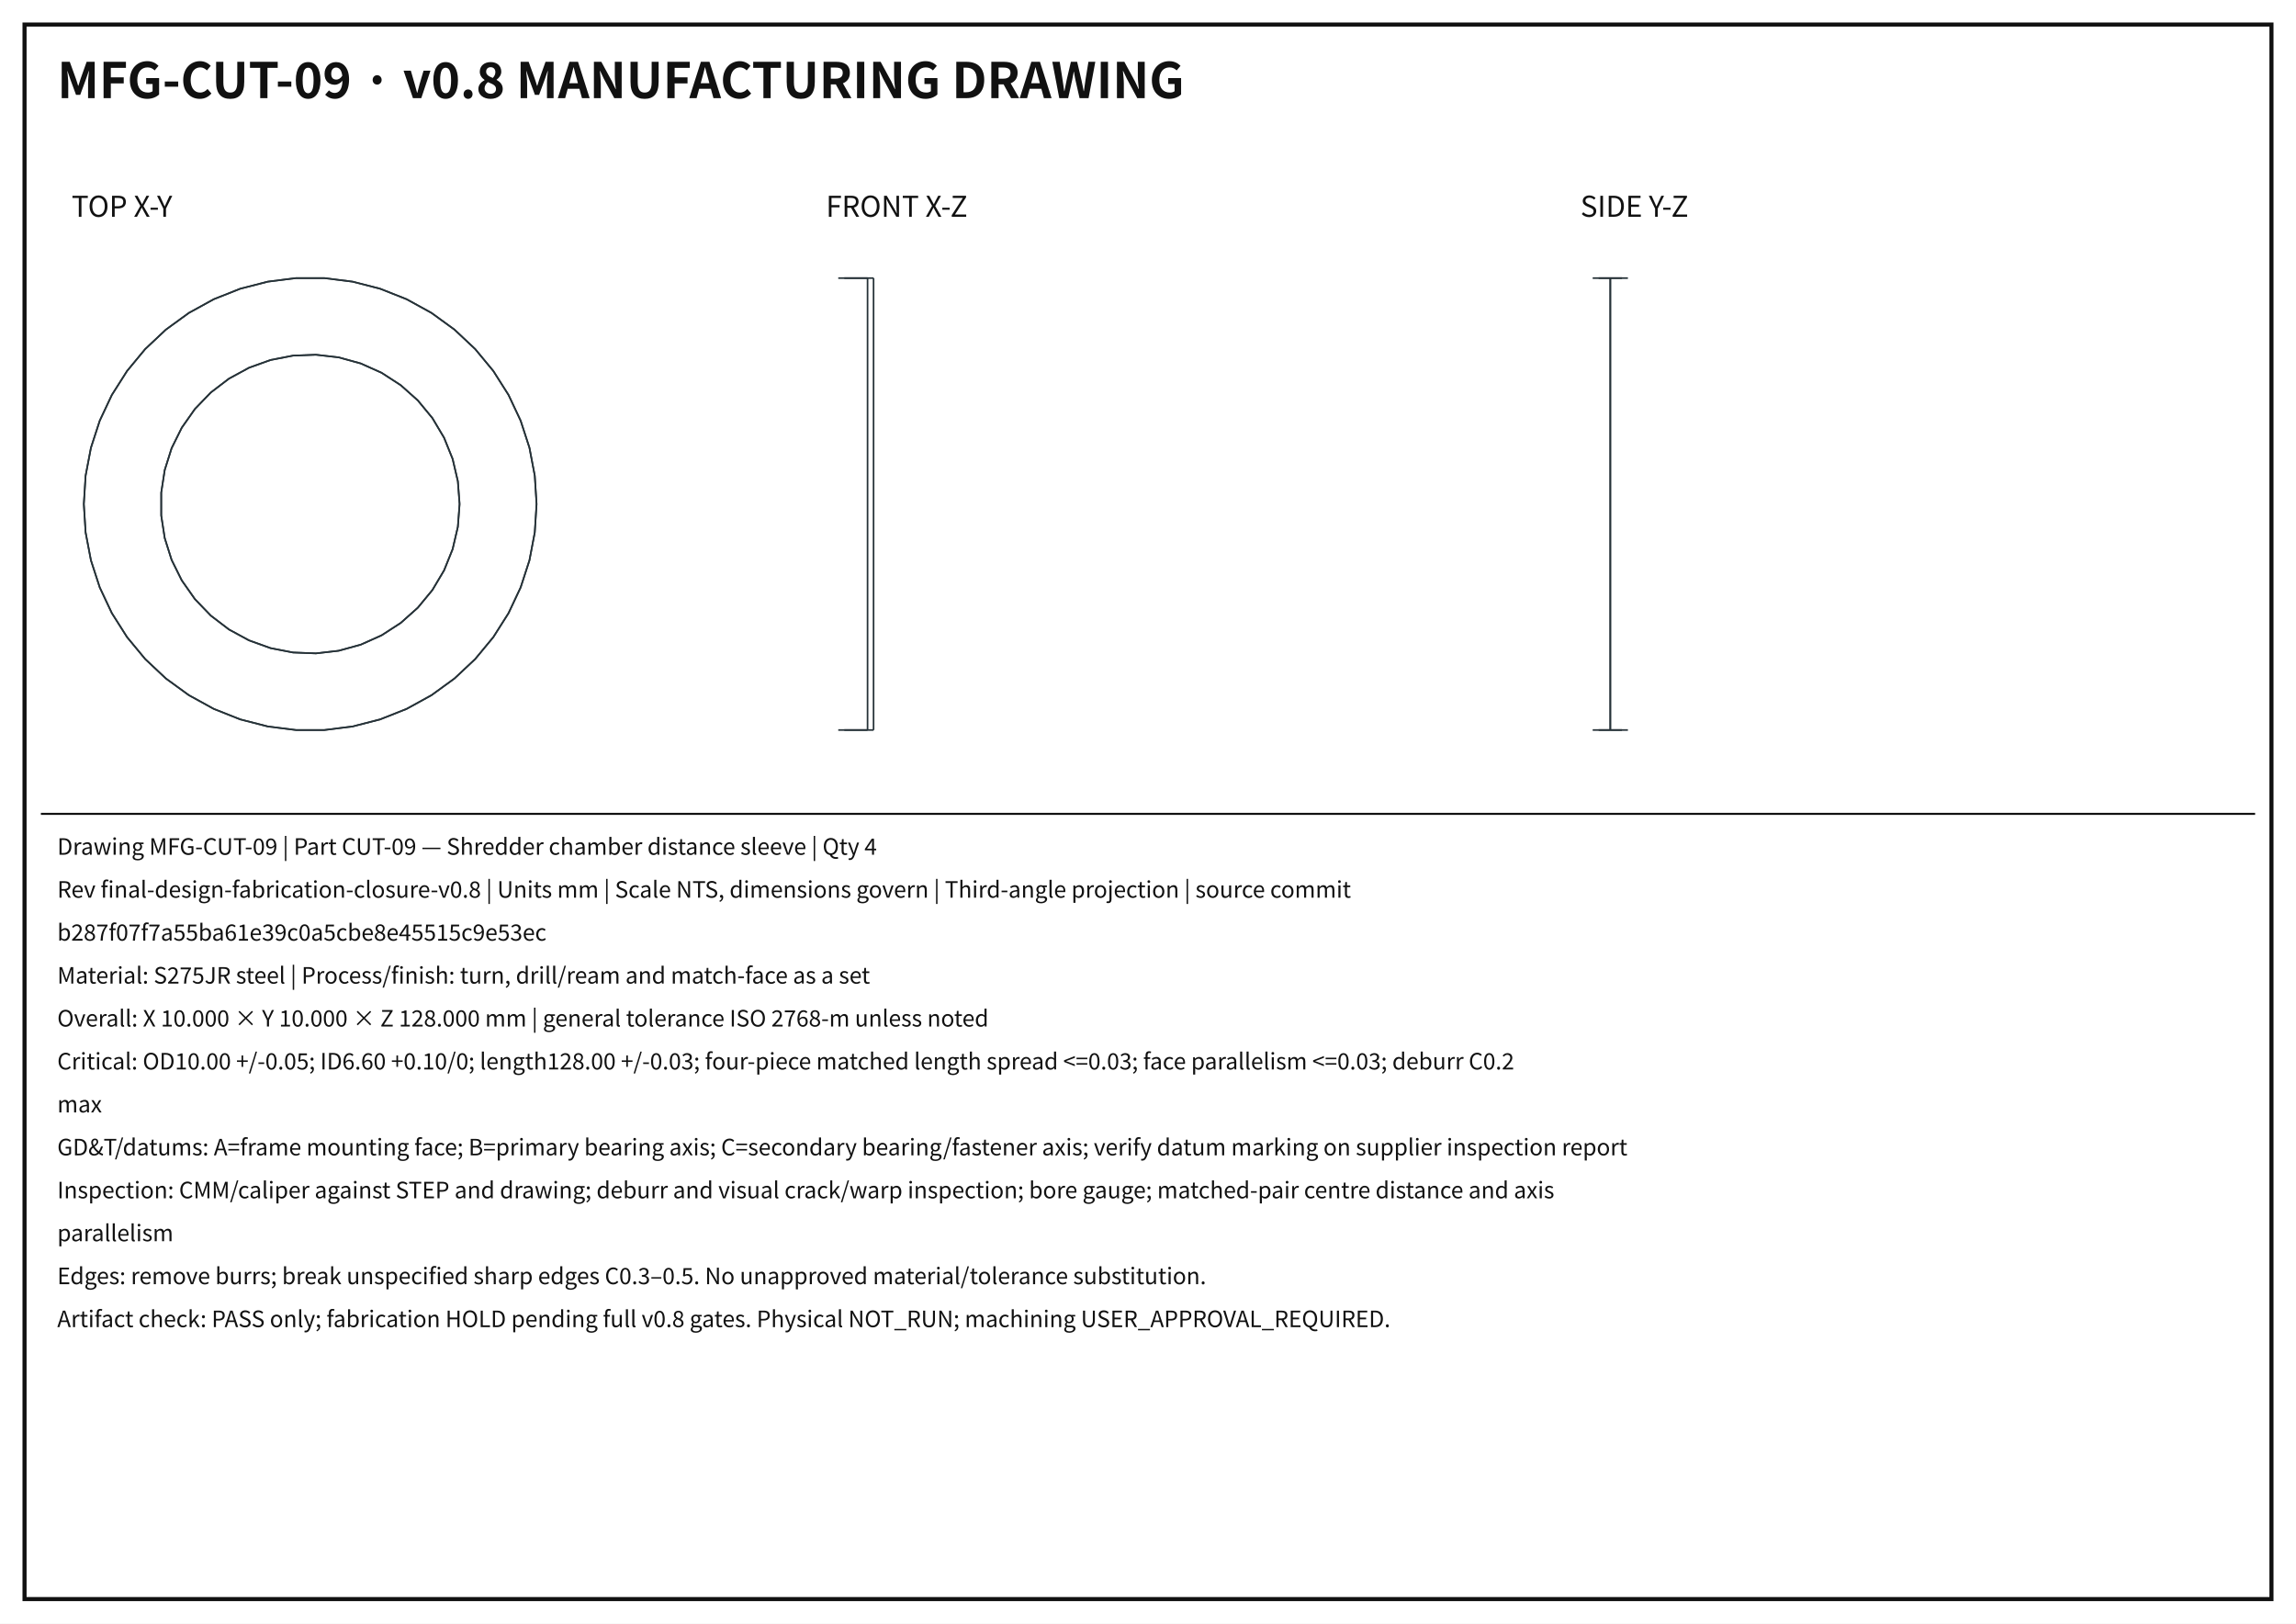
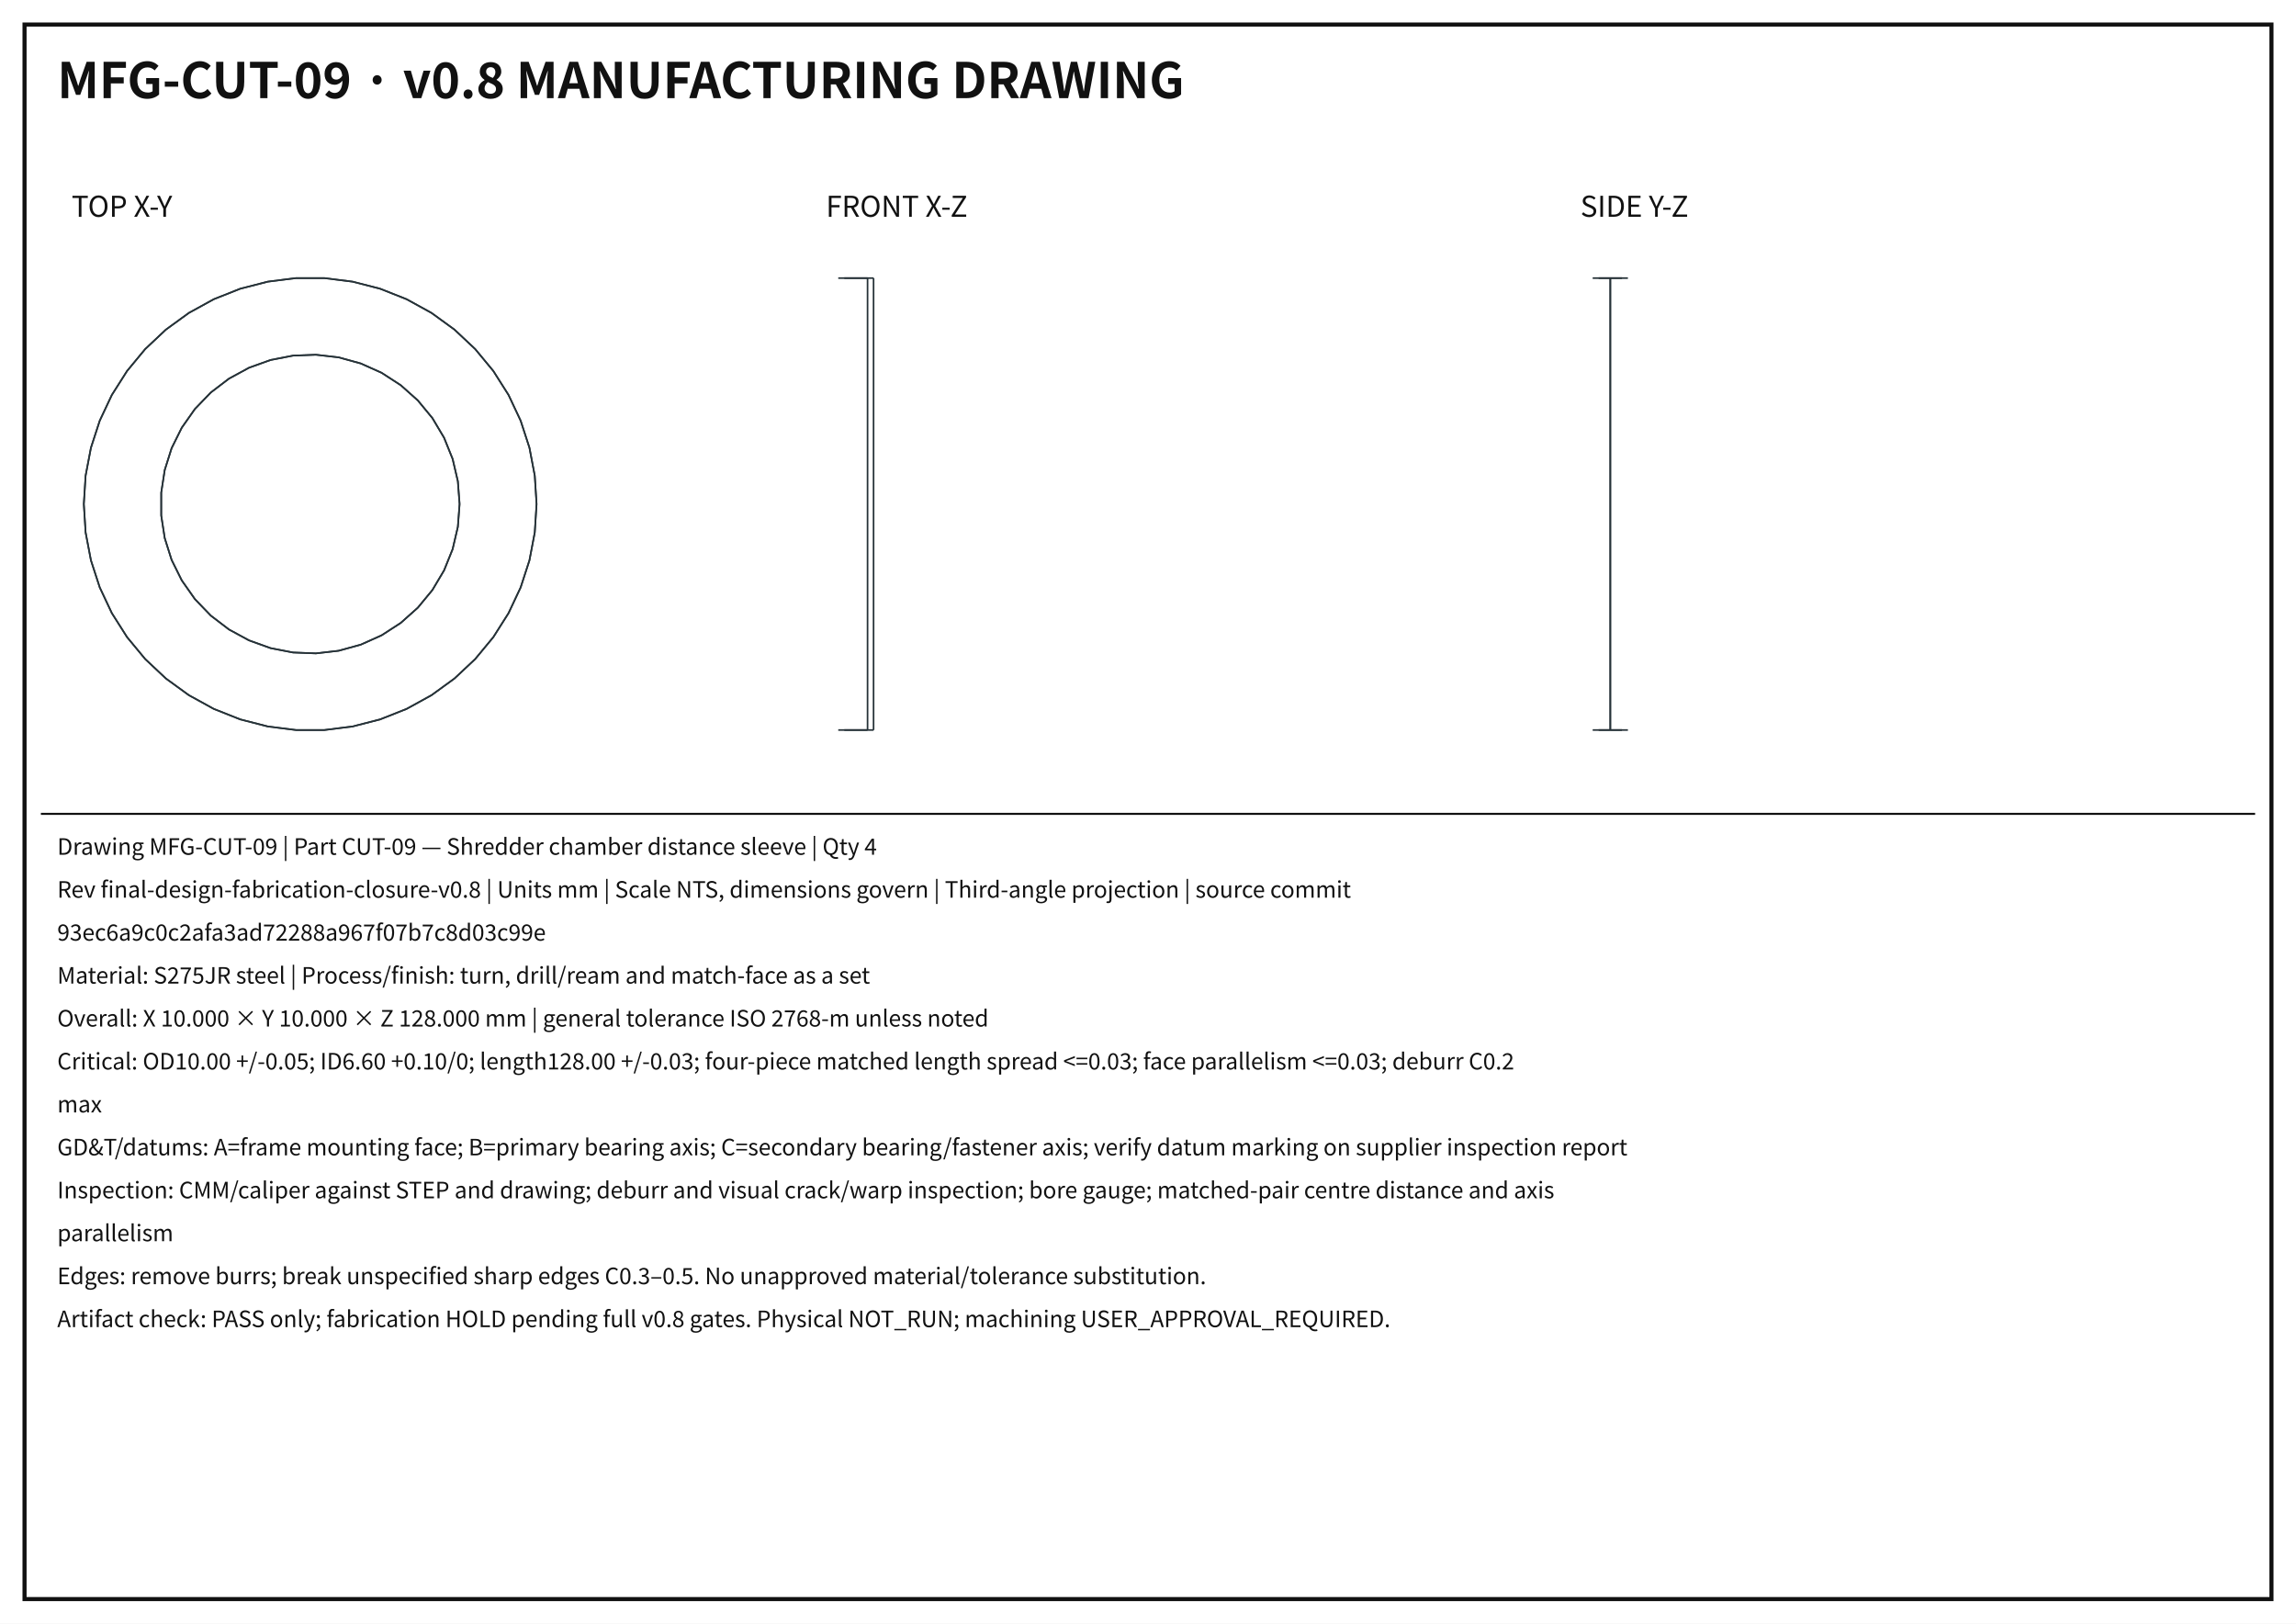
<svg xmlns="http://www.w3.org/2000/svg" width="1123" height="794" viewBox="0 0 1123 794">
  <rect width="1123" height="794" fill="white" />
  <rect x="12" y="12" width="1099" height="770" fill="none" stroke="#111" stroke-width="2" />
  <g font-family="Noto Sans CJK KR,sans-serif" fill="#111">
    <text x="28" y="48" font-size="24" font-weight="bold">MFG-CUT-09 · v0.8 MANUFACTURING DRAWING</text>
    <text x="35" y="106" font-size="14">TOP X-Y</text>
    <polyline points="262.44,246.50 261.56,232.62 258.96,218.97 254.66,205.74 248.74,193.16 241.29,181.42 232.43,170.71 222.29,161.19 211.04,153.02 198.86,146.32 185.93,141.20 172.47,137.74 158.67,136.00 144.77,136.00 130.97,137.74 117.50,141.20 104.58,146.32 92.39,153.02 81.14,161.19 71.01,170.71 62.15,181.42 54.70,193.16 48.78,205.74 44.48,218.97 41.87,232.62 41.00,246.50 41.87,260.38 44.48,274.03 48.78,287.26 54.70,299.84 62.15,311.58 71.01,322.29 81.14,331.81 92.39,339.98 104.58,346.68 117.50,351.80 130.97,355.26 144.77,357.00 158.67,357.00 172.47,355.26 185.93,351.80 198.86,346.68 211.04,339.98 222.29,331.81 232.43,322.29 241.29,311.58 248.74,299.84 254.66,287.26 258.96,274.03 261.56,260.38 262.44,246.50" fill="none" stroke="#263238" stroke-width="0.8" />
    <polyline points="262.44,246.50 262.44,246.50" fill="none" stroke="#263238" stroke-width="0.8" />
    <polyline points="262.44,246.50 261.56,232.62 258.96,218.97 254.66,205.74 248.74,193.16 241.29,181.42 232.43,170.71 222.29,161.19 211.04,153.02 198.86,146.32 185.93,141.20 172.47,137.74 158.67,136.00 144.77,136.00 130.97,137.74 117.50,141.20 104.58,146.32 92.39,153.02 81.14,161.19 71.01,170.71 62.15,181.42 54.70,193.16 48.78,205.74 44.48,218.97 41.87,232.62 41.00,246.50 41.87,260.38 44.48,274.03 48.78,287.26 54.70,299.84 62.15,311.58 71.01,322.29 81.14,331.81 92.39,339.98 104.58,346.68 117.50,351.80 130.97,355.26 144.77,357.00 158.67,357.00 172.47,355.26 185.93,351.80 198.86,346.68 211.04,339.98 222.29,331.81 232.43,322.29 241.29,311.58 248.74,299.84 254.66,287.26 258.96,274.03 261.56,260.38 262.44,246.50" fill="none" stroke="#263238" stroke-width="0.8" />
    <polyline points="224.79,246.50 223.94,235.35 221.39,224.45 217.21,214.08 211.49,204.46 204.37,195.83 196.02,188.38 186.63,182.30 176.42,177.73 165.63,174.76 154.52,173.48 143.34,173.91 132.36,176.04 121.83,179.82 112.00,185.16 103.10,191.95 95.34,200.01 88.91,209.16 83.94,219.18 80.57,229.85 78.86,240.91 78.86,252.09 80.57,263.15 83.94,273.82 88.91,283.84 95.34,292.99 103.10,301.05 112.00,307.84 121.83,313.18 132.36,316.96 143.34,319.09 154.52,319.52 165.63,318.24 176.42,315.27 186.63,310.70 196.02,304.62 204.37,297.17 211.49,288.54 217.21,278.92 221.39,268.55 223.94,257.65 224.79,246.50" fill="none" stroke="#263238" stroke-width="0.8" />
    <polyline points="224.79,246.50 223.94,235.35 221.39,224.45 217.21,214.08 211.49,204.46 204.37,195.83 196.02,188.38 186.63,182.30 176.42,177.73 165.63,174.76 154.52,173.48 143.34,173.91 132.36,176.04 121.83,179.82 112.00,185.16 103.10,191.95 95.34,200.01 88.91,209.16 83.94,219.18 80.57,229.85 78.86,240.91 78.86,252.09 80.57,263.15 83.94,273.82 88.91,283.84 95.34,292.99 103.10,301.05 112.00,307.84 121.83,313.18 132.36,316.96 143.34,319.09 154.52,319.52 165.63,318.24 176.42,315.27 186.63,310.70 196.02,304.62 204.37,297.17 211.49,288.54 217.21,278.92 221.39,268.55 223.94,257.65 224.79,246.50" fill="none" stroke="#263238" stroke-width="0.8" />
    <polyline points="224.79,246.50 224.79,246.50" fill="none" stroke="#263238" stroke-width="0.8" />
    <text x="404" y="106" font-size="14">FRONT X-Z</text>
    <polyline points="427.27,136.00 427.20,136.00 426.99,136.00 426.66,136.00 426.20,136.00 425.62,136.00 424.93,136.00 424.14,136.00 423.26,136.00 422.31,136.00 421.30,136.00 420.25,136.00 419.17,136.00 418.09,136.00 417.02,136.00 415.97,136.00 414.96,136.00 414.01,136.00 413.13,136.00 412.34,136.00 411.65,136.00 411.07,136.00 410.61,136.00 410.27,136.00 410.07,136.00 410.00,136.00 410.07,136.00 410.27,136.00 410.61,136.00 411.07,136.00 411.65,136.00 412.34,136.00 413.13,136.00 414.01,136.00 414.96,136.00 415.97,136.00 417.02,136.00 418.09,136.00 419.17,136.00 420.25,136.00 421.30,136.00 422.31,136.00 423.26,136.00 424.14,136.00 424.93,136.00 425.62,136.00 426.20,136.00 426.66,136.00 426.99,136.00 427.20,136.00 427.27,136.00" fill="none" stroke="#263238" stroke-width="0.8" />
    <polyline points="427.27,357.00 427.27,136.00" fill="none" stroke="#263238" stroke-width="0.8" />
    <polyline points="427.27,357.00 427.20,357.00 426.99,357.00 426.66,357.00 426.20,357.00 425.62,357.00 424.93,357.00 424.14,357.00 423.26,357.00 422.31,357.00 421.30,357.00 420.25,357.00 419.17,357.00 418.09,357.00 417.02,357.00 415.97,357.00 414.96,357.00 414.01,357.00 413.13,357.00 412.34,357.00 411.65,357.00 411.07,357.00 410.61,357.00 410.27,357.00 410.07,357.00 410.00,357.00 410.07,357.00 410.27,357.00 410.61,357.00 411.07,357.00 411.65,357.00 412.34,357.00 413.13,357.00 414.01,357.00 414.96,357.00 415.97,357.00 417.02,357.00 418.09,357.00 419.17,357.00 420.25,357.00 421.30,357.00 422.31,357.00 423.26,357.00 424.14,357.00 424.93,357.00 425.62,357.00 426.20,357.00 426.66,357.00 426.99,357.00 427.20,357.00 427.27,357.00" fill="none" stroke="#263238" stroke-width="0.8" />
    <polyline points="424.33,136.00 424.26,136.00 424.06,136.00 423.74,136.00 423.29,136.00 422.74,136.00 422.09,136.00 421.35,136.00 420.56,136.00 419.72,136.00 418.85,136.00 417.98,136.00 417.12,136.00 416.30,136.00 415.54,136.00 414.84,136.00 414.24,136.00 413.74,136.00 413.35,136.00 413.09,136.00 412.95,136.00 412.95,136.00 413.09,136.00 413.35,136.00 413.74,136.00 414.24,136.00 414.84,136.00 415.54,136.00 416.30,136.00 417.12,136.00 417.98,136.00 418.85,136.00 419.72,136.00 420.56,136.00 421.35,136.00 422.09,136.00 422.74,136.00 423.29,136.00 423.74,136.00 424.06,136.00 424.26,136.00 424.33,136.00" fill="none" stroke="#263238" stroke-width="0.8" />
    <polyline points="424.33,357.00 424.26,357.00 424.06,357.00 423.74,357.00 423.29,357.00 422.74,357.00 422.09,357.00 421.35,357.00 420.56,357.00 419.72,357.00 418.85,357.00 417.98,357.00 417.12,357.00 416.30,357.00 415.54,357.00 414.84,357.00 414.24,357.00 413.74,357.00 413.35,357.00 413.09,357.00 412.95,357.00 412.95,357.00 413.09,357.00 413.35,357.00 413.74,357.00 414.24,357.00 414.84,357.00 415.54,357.00 416.30,357.00 417.12,357.00 417.98,357.00 418.85,357.00 419.72,357.00 420.56,357.00 421.35,357.00 422.09,357.00 422.74,357.00 423.29,357.00 423.74,357.00 424.06,357.00 424.26,357.00 424.33,357.00" fill="none" stroke="#263238" stroke-width="0.8" />
    <polyline points="424.33,357.00 424.33,136.00" fill="none" stroke="#263238" stroke-width="0.8" />
    <text x="773" y="106" font-size="14">SIDE Y-Z</text>
    <polyline points="787.62,136.00 788.70,136.00 789.76,136.00 790.79,136.00 791.77,136.00 792.69,136.00 793.53,136.00 794.27,136.00 794.90,136.00 795.43,136.00 795.83,136.00 796.10,136.00 796.23,136.00 796.23,136.00 796.10,136.00 795.83,136.00 795.43,136.00 794.90,136.00 794.27,136.00 793.53,136.00 792.69,136.00 791.77,136.00 790.79,136.00 789.76,136.00 788.70,136.00 787.62,136.00 786.53,136.00 785.47,136.00 784.44,136.00 783.46,136.00 782.54,136.00 781.71,136.00 780.96,136.00 780.33,136.00 779.80,136.00 779.41,136.00 779.14,136.00 779.00,136.00 779.00,136.00 779.14,136.00 779.41,136.00 779.80,136.00 780.33,136.00 780.96,136.00 781.71,136.00 782.54,136.00 783.46,136.00 784.44,136.00 785.47,136.00 786.53,136.00 787.62,136.00" fill="none" stroke="#263238" stroke-width="0.8" />
    <polyline points="787.62,357.00 787.62,136.00" fill="none" stroke="#263238" stroke-width="0.8" />
    <polyline points="787.62,357.00 788.70,357.00 789.76,357.00 790.79,357.00 791.77,357.00 792.69,357.00 793.53,357.00 794.27,357.00 794.90,357.00 795.43,357.00 795.83,357.00 796.10,357.00 796.23,357.00 796.23,357.00 796.10,357.00 795.83,357.00 795.43,357.00 794.90,357.00 794.27,357.00 793.53,357.00 792.69,357.00 791.77,357.00 790.79,357.00 789.76,357.00 788.70,357.00 787.62,357.00 786.53,357.00 785.47,357.00 784.44,357.00 783.46,357.00 782.54,357.00 781.71,357.00 780.96,357.00 780.33,357.00 779.80,357.00 779.41,357.00 779.14,357.00 779.00,357.00 779.00,357.00 779.14,357.00 779.41,357.00 779.80,357.00 780.33,357.00 780.96,357.00 781.71,357.00 782.54,357.00 783.46,357.00 784.44,357.00 785.47,357.00 786.53,357.00 787.62,357.00" fill="none" stroke="#263238" stroke-width="0.8" />
    <polyline points="787.62,136.00 788.49,136.00 789.33,136.00 790.14,136.00 790.89,136.00 791.57,136.00 792.15,136.00 792.62,136.00 792.98,136.00 793.21,136.00 793.31,136.00 793.28,136.00 793.11,136.00 792.81,136.00 792.40,136.00 791.87,136.00 791.24,136.00 790.53,136.00 789.75,136.00 788.91,136.00 788.05,136.00 787.18,136.00 786.32,136.00 785.49,136.00 784.70,136.00 783.99,136.00 783.36,136.00 782.83,136.00 782.42,136.00 782.12,136.00 781.96,136.00 781.92,136.00 782.02,136.00 782.25,136.00 782.61,136.00 783.08,136.00 783.66,136.00 784.34,136.00 785.09,136.00 785.90,136.00 786.75,136.00 787.62,136.00" fill="none" stroke="#263238" stroke-width="0.8" />
    <polyline points="787.62,357.00 788.49,357.00 789.33,357.00 790.14,357.00 790.89,357.00 791.57,357.00 792.15,357.00 792.62,357.00 792.98,357.00 793.21,357.00 793.31,357.00 793.28,357.00 793.11,357.00 792.81,357.00 792.40,357.00 791.87,357.00 791.24,357.00 790.53,357.00 789.75,357.00 788.91,357.00 788.05,357.00 787.18,357.00 786.32,357.00 785.49,357.00 784.70,357.00 783.99,357.00 783.36,357.00 782.83,357.00 782.42,357.00 782.12,357.00 781.96,357.00 781.92,357.00 782.02,357.00 782.25,357.00 782.61,357.00 783.08,357.00 783.66,357.00 784.34,357.00 785.09,357.00 785.90,357.00 786.75,357.00 787.62,357.00" fill="none" stroke="#263238" stroke-width="0.8" />
    <polyline points="787.62,357.00 787.62,136.00" fill="none" stroke="#263238" stroke-width="0.8" />
    <line x1="20" y1="398" x2="1103" y2="398" stroke="#111" />
    <text x="28" y="418" font-size="11">Drawing MFG-CUT-09 | Part CUT-09 — Shredder chamber distance sleeve | Qty 4</text>
    <text x="28" y="439" font-size="11">Rev final-design-fabrication-closure-v0.8 | Units mm | Scale NTS, dimensions govern | Third-angle projection | source commit</text>
-     <text x="28" y="460" font-size="11">b287f07f7a55ba61e39c0a5cbe8e45515c9e53ec</text>
+     <text x="28" y="460" font-size="11">93ec6a9c0c2afa3ad72288a967f07b7c8d03c99e</text>
    <text x="28" y="481" font-size="11">Material: S275JR steel | Process/finish: turn, drill/ream and match-face as a set</text>
    <text x="28" y="502" font-size="11">Overall: X 10.000 × Y 10.000 × Z 128.000 mm | general tolerance ISO 2768-m unless noted</text>
    <text x="28" y="523" font-size="11">Critical: OD10.00 +/-0.05; ID6.60 +0.10/0; length128.00 +/-0.03; four-piece matched length spread &lt;=0.03; face parallelism &lt;=0.03; deburr C0.2</text>
    <text x="28" y="544" font-size="11">max</text>
    <text x="28" y="565" font-size="11">GD&amp;T/datums: A=frame mounting face; B=primary bearing axis; C=secondary bearing/fastener axis; verify datum marking on supplier inspection report</text>
    <text x="28" y="586" font-size="11">Inspection: CMM/caliper against STEP and drawing; deburr and visual crack/warp inspection; bore gauge; matched-pair centre distance and axis</text>
    <text x="28" y="607" font-size="11">parallelism</text>
    <text x="28" y="628" font-size="11">Edges: remove burrs; break unspecified sharp edges C0.3–0.5. No unapproved material/tolerance substitution.</text>
    <text x="28" y="649" font-size="11">Artifact check: PASS only; fabrication HOLD pending full v0.8 gates. Physical NOT_RUN; machining USER_APPROVAL_REQUIRED.</text>
  </g>
</svg>
